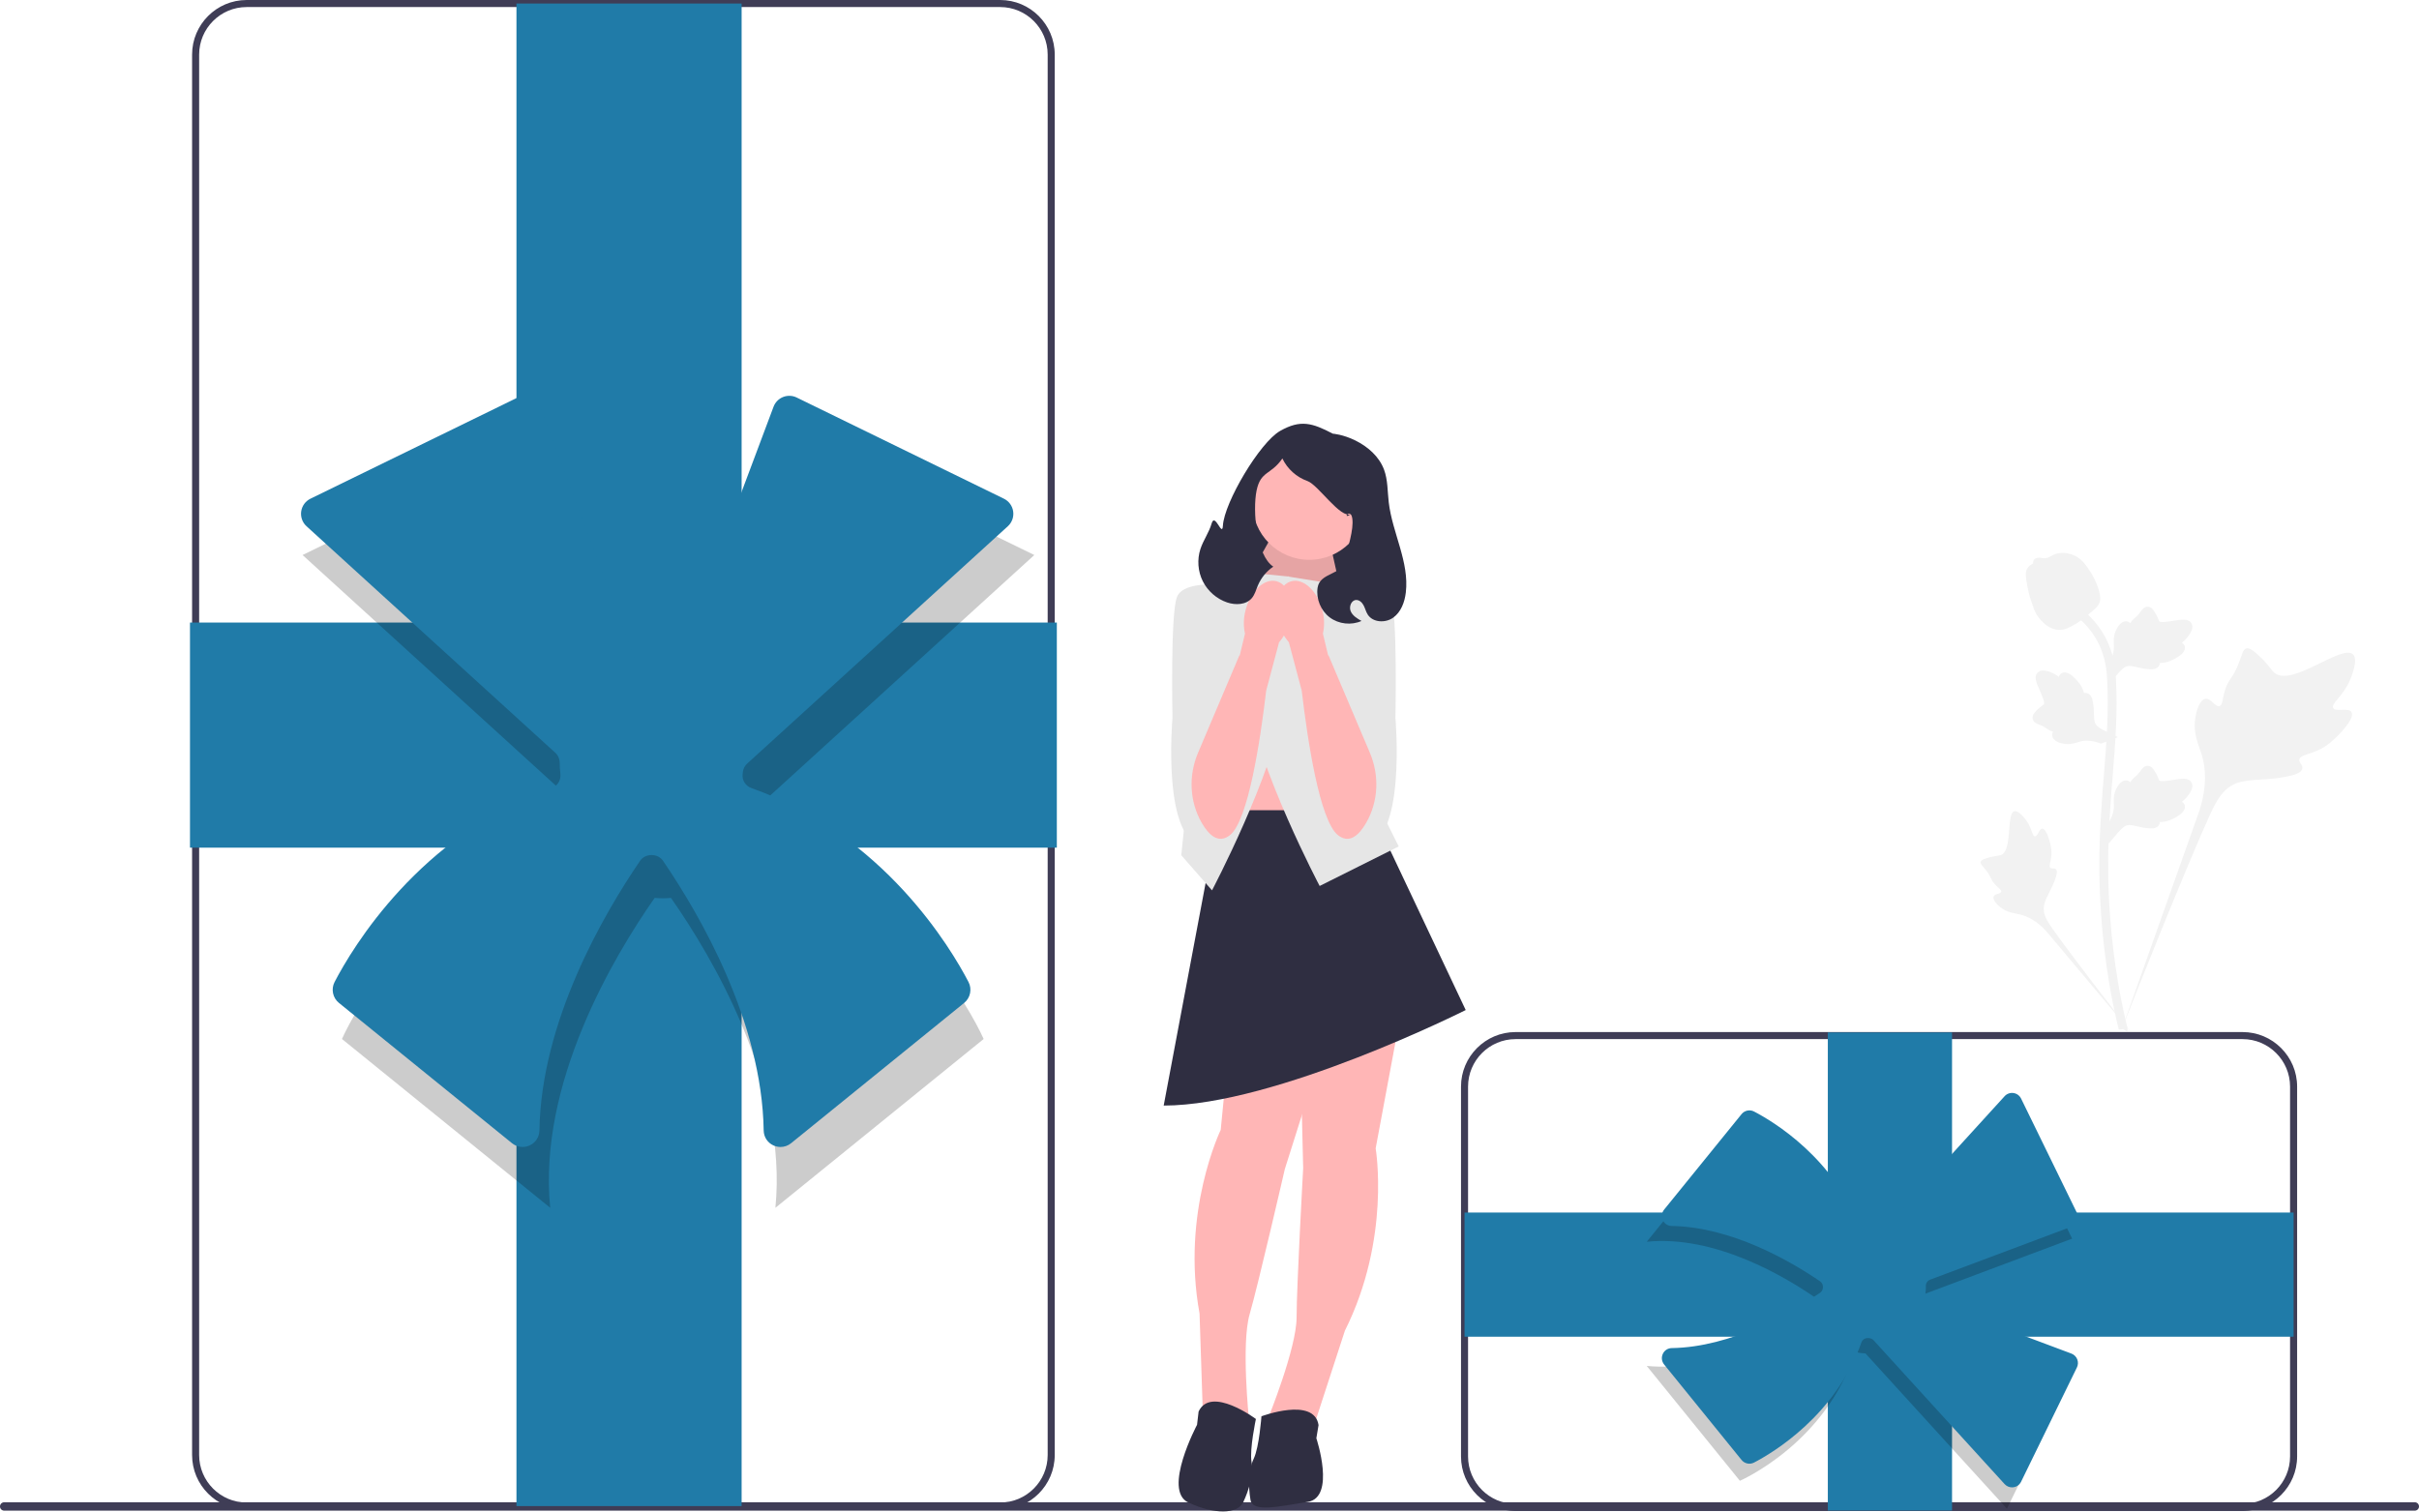
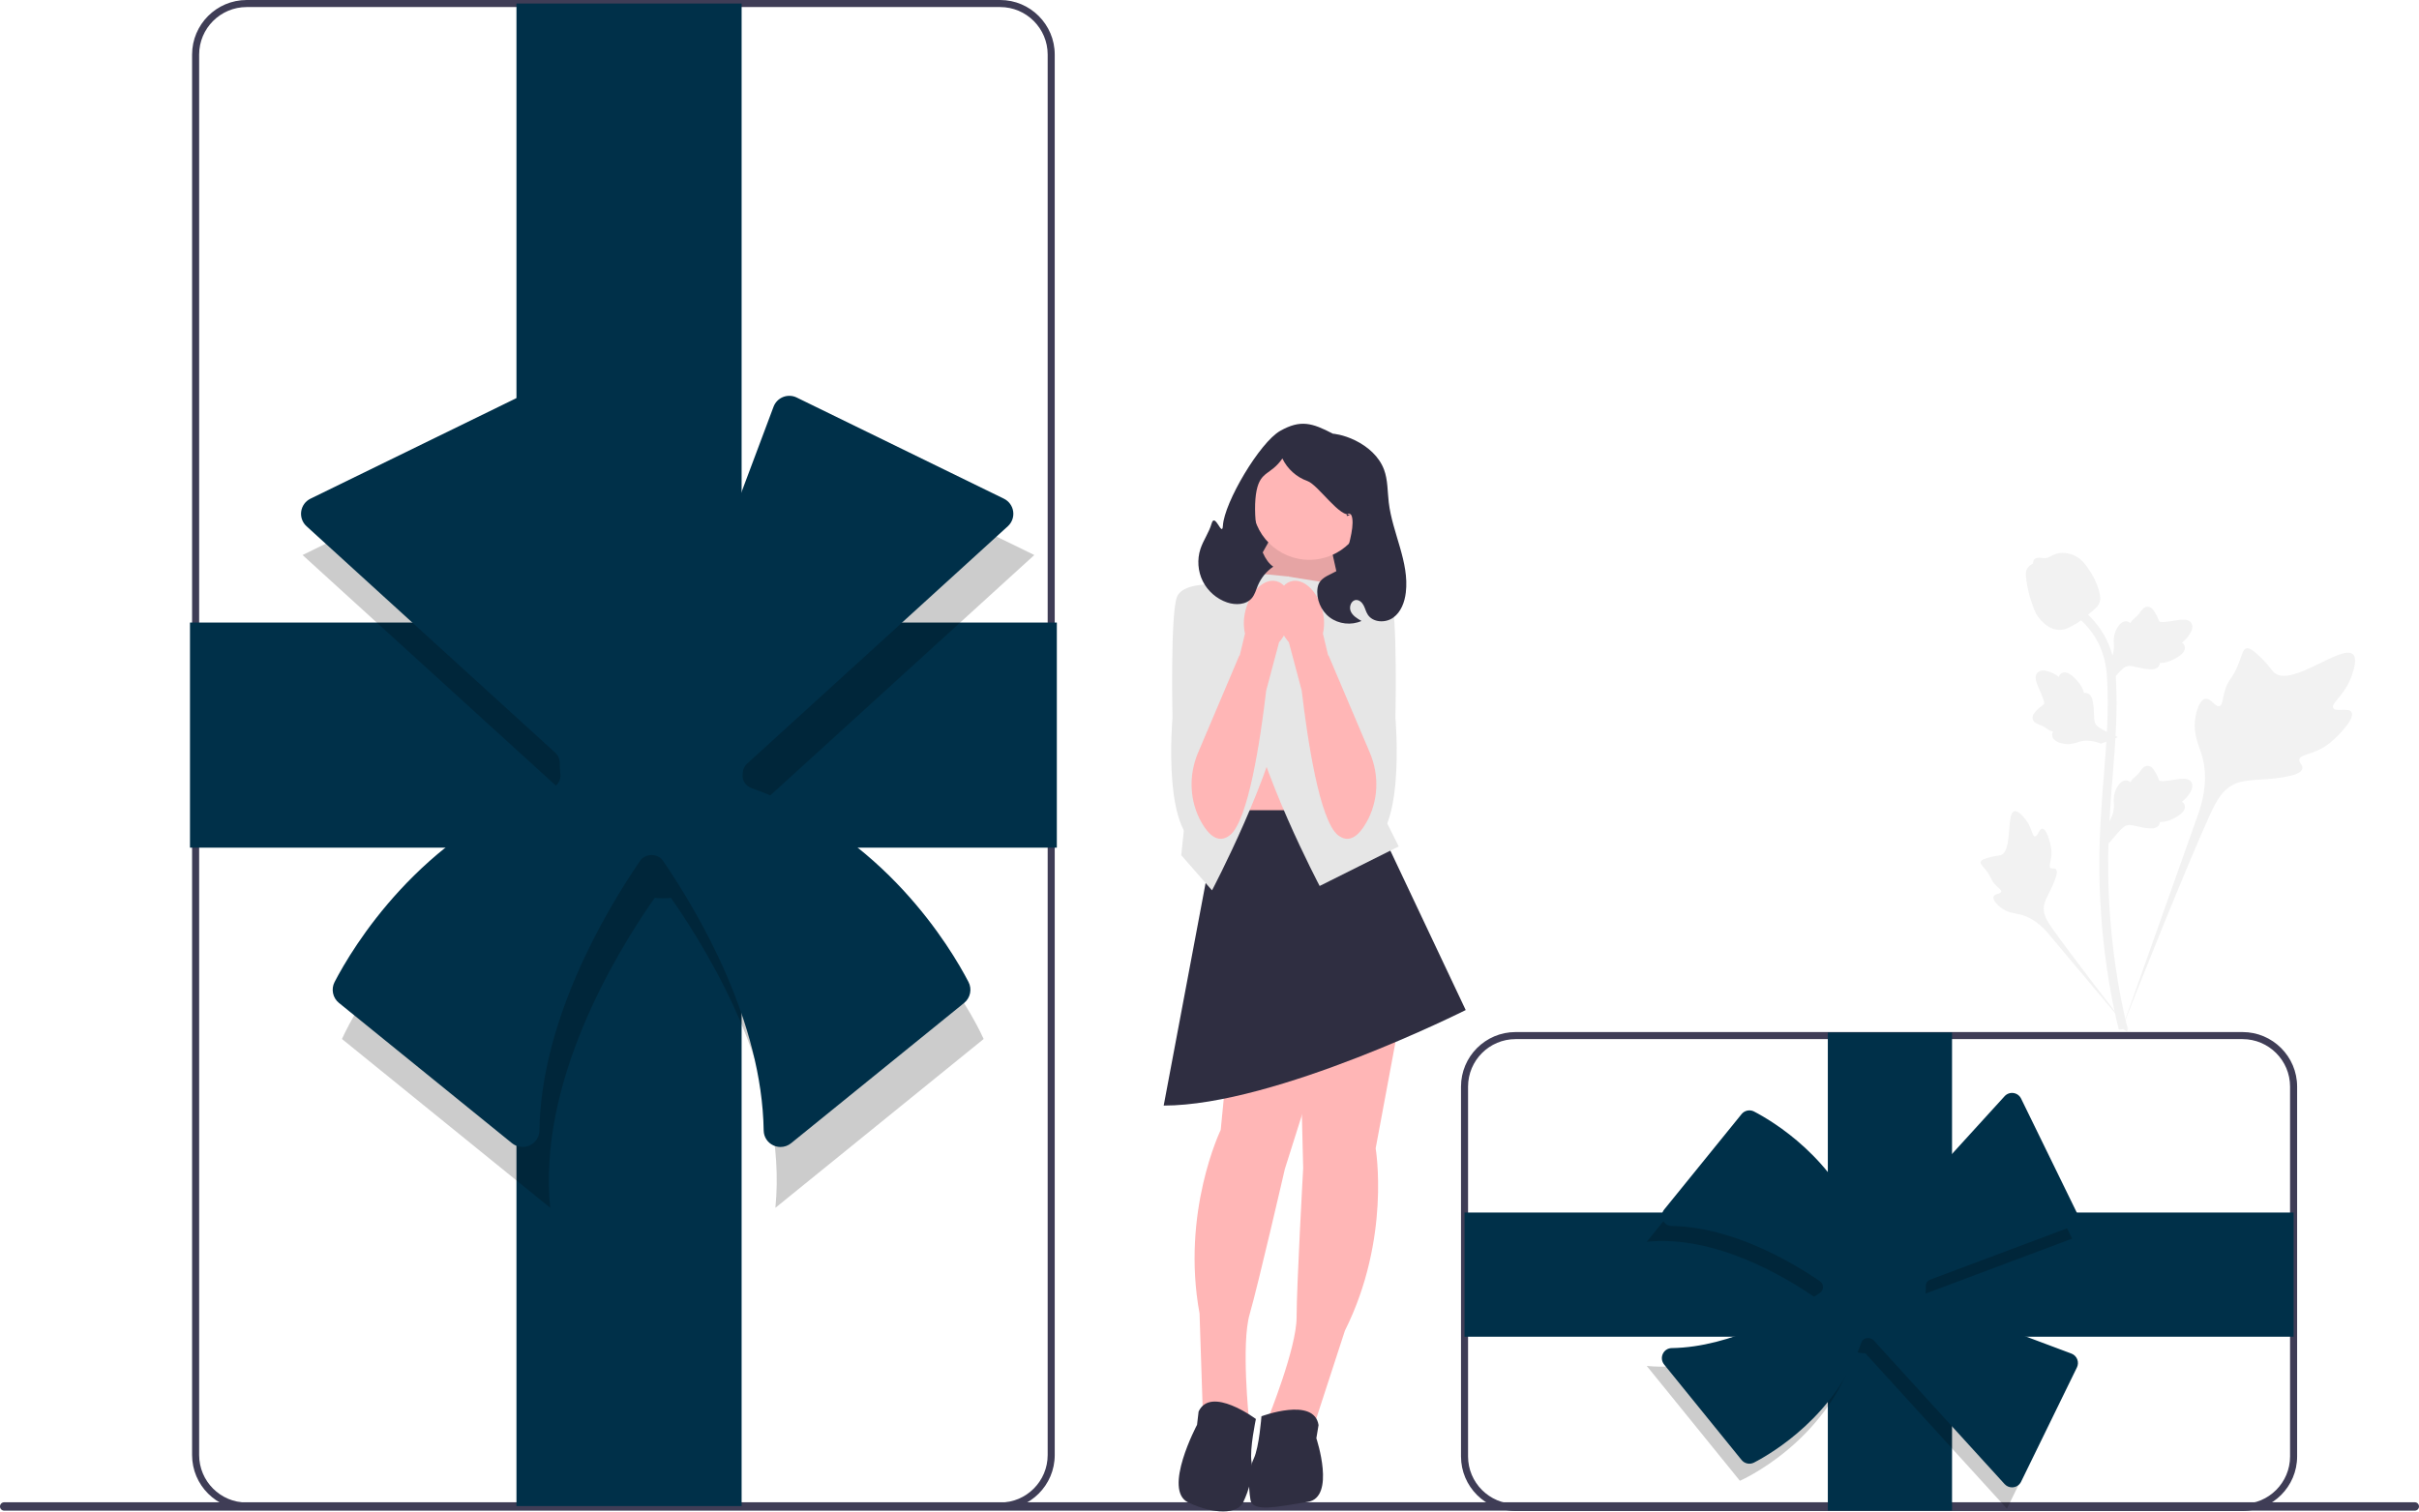
<svg xmlns="http://www.w3.org/2000/svg" width="685.67" height="428.525" viewBox="0 0 685.67 428.525">
  <path d="M0,427.11c0,.66,.53,1.19,1.19,1.19H684.48c.66,0,1.19-.53,1.19-1.19,0-.66-.53-1.19-1.19-1.19H1.19c-.66,0-1.19,.53-1.19,1.19Z" fill="#3f3d56" />
  <path d="M283.497,428H69.917c-8.529,0-15.468-6.939-15.468-15.469V15.468c0-8.529,6.939-15.468,15.468-15.468h213.58c8.529,0,15.468,6.939,15.468,15.468V412.531c0,8.529-6.939,15.469-15.468,15.469ZM69.917,2c-7.426,0-13.468,6.042-13.468,13.468V412.531c0,7.427,6.042,13.469,13.468,13.469h213.58c7.426,0,13.468-6.042,13.468-13.469V15.468c0-7.426-6.042-13.468-13.468-13.468H69.917Z" fill="#3f3d56" />
  <g>
    <path d="M666.534,201.907c-.844-1.424-4.497,.101-5.168-1.191-.669-1.287,2.724-3.249,4.663-7.73,.35-.808,2.553-5.9,.922-7.472-3.092-2.978-17.24,9.313-22.191,5.29-1.087-.883-1.846-2.645-5.134-5.506-1.308-1.138-2.099-1.652-2.865-1.461-1.086,.271-1.172,1.725-2.337,4.584-1.747,4.287-2.78,4.028-3.798,7.449-.756,2.539-.583,4.016-1.472,4.303-1.258,.407-2.416-2.286-4.011-2.045-1.627,.246-2.611,3.382-2.922,5.73-.583,4.406,1.035,7.313,1.932,10.371,.975,3.322,1.553,8.375-.698,15.528l-22.277,62.766c4.918-12.879,19.158-48.185,25.142-61.305,1.727-3.787,3.635-7.629,7.551-9.145,3.77-1.46,8.949-.588,15.55-2.179,.771-.186,2.911-.73,3.18-1.988,.223-1.04-1.036-1.621-.842-2.595,.259-1.307,2.734-1.323,5.775-2.831,2.144-1.063,3.48-2.328,4.629-3.415,.346-.328,5.495-5.262,4.371-7.157h-0Z" fill="#f2f2f2" />
    <path d="M578.889,234.949c-.942,.004-1.248,2.236-2.076,2.193-.825-.043-.808-2.275-2.448-4.519-.296-.405-2.159-2.955-3.401-2.608-2.354,.658-.404,11.148-3.806,12.418-.747,.279-1.831,.143-4.184,.931-.936,.314-1.417,.554-1.544,.985-.18,.611,.508,1.073,1.575,2.47,1.6,2.094,1.175,2.527,2.56,4.013,1.028,1.104,1.803,1.445,1.687,1.964-.163,.735-1.819,.526-2.161,1.379-.349,.87,.907,2.257,1.969,3.087,1.994,1.558,3.888,1.602,5.647,2.044,1.912,.48,4.559,1.654,7.42,4.823l24.378,29.044c-4.902-6.13-18.122-23.306-22.835-30.029-1.36-1.941-2.696-3.985-2.31-6.345,.371-2.272,2.293-4.562,3.417-8.261,.131-.432,.481-1.639-.058-2.134-.446-.409-1.094,.041-1.517-.335-.567-.504,.14-1.724,.277-3.651,.097-1.359-.138-2.38-.341-3.258-.061-.265-.997-4.215-2.251-4.21v0h-0Z" fill="#f2f2f2" />
    <path d="M597.688,239.17l-.568-5.068,.259-.384c1.2-1.777,1.812-3.512,1.82-5.159,.001-.262-.011-.524-.023-.79-.049-1.057-.11-2.371,.575-3.903,.384-.854,1.463-2.831,3.086-2.587,.437,.061,.767,.262,1.018,.497,.037-.059,.075-.117,.115-.181,.505-.771,.905-1.101,1.291-1.419,.296-.245,.602-.497,1.082-1.094,.21-.262,.374-.492,.513-.685,.42-.585,.968-1.282,1.935-1.27,1.033,.049,1.574,.903,1.932,1.468,.64,1.008,.93,1.735,1.122,2.217,.07,.176,.149,.374,.19,.436,.333,.489,3.038,.032,4.057-.135,2.289-.382,4.27-.712,5.087,.732,.585,1.033,.151,2.398-1.33,4.168-.461,.551-.952,.969-1.388,1.297,.361,.215,.684,.546,.815,1.065h0c.308,1.228-.748,2.459-3.137,3.663-.593,.301-1.392,.702-2.512,.896-.527,.091-1.002,.113-1.408,.125-.009,.235-.064,.489-.207,.751-.42,.771-1.293,1.138-2.61,1.05-1.449-.076-2.642-.352-3.694-.595-.919-.21-1.711-.389-2.332-.347-1.153,.093-2.041,1.016-3.083,2.212l-2.603,3.042h-0Z" fill="#f2f2f2" />
    <path d="M600.322,208.994l-4.758,1.835-.437-.153c-2.023-.71-3.857-.862-5.452-.451-.254,.065-.504,.143-.759,.223-1.01,.315-2.266,.708-3.922,.434-.924-.155-3.11-.697-3.285-2.329-.052-.438,.059-.809,.222-1.111-.066-.021-.133-.042-.204-.065-.874-.293-1.295-.597-1.7-.889-.312-.224-.633-.456-1.333-.769-.307-.137-.571-.237-.793-.322-.672-.258-1.486-.611-1.719-1.549-.215-1.011,.474-1.751,.93-2.241,.813-.875,1.442-1.34,1.86-1.648,.153-.112,.324-.239,.373-.294,.389-.446-.74-2.947-1.159-3.891-.95-2.118-1.772-3.95-.582-5.106,.851-.828,2.282-.754,4.369,.229,.65,.307,1.179,.675,1.607,1.013,.117-.404,.354-.8,.823-1.058h0c1.11-.61,2.569,.099,4.339,2.105,.442,.498,1.033,1.169,1.504,2.203,.221,.487,.363,.941,.478,1.331,.229-.051,.49-.063,.779,.009,.852,.21,1.429,.962,1.677,2.258,.294,1.421,.329,2.645,.362,3.724,.029,.942,.058,1.753,.255,2.344,.382,1.091,1.5,1.717,2.922,2.421l3.603,1.746-0,0h0Z" fill="#f2f2f2" />
    <path d="M597.688,194.063l-.568-5.068,.259-.384c1.2-1.777,1.812-3.512,1.82-5.159,.001-.262-.011-.524-.023-.79-.049-1.057-.11-2.371,.575-3.903,.384-.854,1.463-2.831,3.086-2.587,.437,.061,.767,.262,1.018,.497,.037-.059,.075-.117,.115-.181,.505-.771,.905-1.101,1.291-1.419,.296-.245,.602-.497,1.082-1.094,.21-.262,.374-.492,.513-.685,.42-.585,.968-1.282,1.935-1.27,1.033,.049,1.574,.903,1.932,1.468,.64,1.008,.93,1.735,1.122,2.217,.07,.176,.149,.374,.19,.436,.333,.489,3.038,.032,4.057-.135,2.289-.382,4.27-.712,5.087,.732,.585,1.033,.151,2.398-1.33,4.168-.461,.551-.952,.969-1.388,1.297,.361,.215,.684,.546,.815,1.065h0c.308,1.228-.748,2.459-3.137,3.663-.593,.301-1.392,.702-2.512,.896-.527,.091-1.002,.113-1.408,.125-.009,.235-.064,.489-.207,.751-.42,.771-1.293,1.138-2.61,1.05-1.449-.076-2.642-.352-3.694-.595-.919-.21-1.711-.389-2.332-.347-1.153,.093-2.041,1.016-3.083,2.212l-2.603,3.042h-0Z" fill="#f2f2f2" />
    <path d="M602.874,292.44l-1.062-.666-.257-1.226,.257,1.226-1.238,.142c-.02-.115-.087-.379-.188-.793-.554-2.266-2.244-9.162-3.654-20.023-.984-7.581-1.541-15.376-1.656-23.17-.115-7.807,.255-13.717,.551-18.467,.224-3.583,.496-6.994,.762-10.317,.71-8.878,1.379-17.265,.881-26.55-.11-2.073-.341-6.387-2.862-10.978-1.462-2.663-3.476-5.027-5.987-7.023l1.561-1.963c2.771,2.207,5,4.826,6.623,7.782,2.795,5.09,3.047,9.791,3.168,12.05,.507,9.449-.17,17.916-.887,26.88-.264,3.311-.536,6.708-.759,10.276-.294,4.706-.66,10.565-.546,18.271,.113,7.701,.663,15.4,1.633,22.886,1.392,10.724,3.058,17.517,3.605,19.749,.291,1.192,.352,1.441,.054,1.914v-0Z" fill="#f2f2f2" />
    <path d="M583.825,178.577c-.103,0-.207-.002-.312-.01-2.134-.115-4.11-1.392-5.875-3.796-.827-1.131-1.251-2.42-2.095-4.992-.131-.396-.767-2.408-1.154-5.176-.253-1.808-.222-2.565,.137-3.233,.398-.744,1.041-1.263,1.766-1.613-.032-.24-.006-.487,.098-.739,.427-1.045,1.562-.908,2.177-.842,.311,.039,.699,.091,1.117,.069,.658-.032,1.012-.228,1.548-.521,.513-.281,1.15-.631,2.096-.825,1.865-.389,3.427,.14,3.942,.313,2.71,.903,4.046,3.01,5.593,5.45,.308,.489,1.367,2.271,2.065,4.713,.504,1.762,.433,2.545,.281,3.128-.308,1.197-1.036,1.882-2.885,3.394-1.931,1.583-2.9,2.376-3.732,2.858-1.937,1.118-3.153,1.821-4.768,1.821v0h-0Z" fill="#f2f2f2" />
  </g>
-   <rect x="53.853" y="176.506" width="245.708" height="63.82" fill="#207ba8" />
-   <rect x="146.392" y="1" width="63.82" height="426" fill="#207ba8" />
+   <rect x="53.853" y="176.506" width="245.708" height="63.82" fill="#003049" />
+   <rect x="146.392" y="1" width="63.82" height="426" fill="#003049" />
  <path d="M212.571,235.521c.452-1.758,.721-3.585,.787-5.468l79.82-72.694-68.607-33.506-30.237,80.632c-2.067-.54-4.224-.857-6.46-.857-1.187,0-2.346,.109-3.49,.266l-30.016-80.041-68.607,33.506,76.683,69.837c-.049,.649-.099,1.299-.099,1.961,0,2.201,.308,4.326,.832,6.364-47.005,14.69-66.248,59.052-66.248,59.052l59.034,47.865c-3.521-35.209,17.981-71.255,29.605-87.869,.761,.068,1.527,.116,2.306,.116s1.545-.048,2.306-.116c11.624,16.615,33.125,52.66,29.605,87.869l59.034-47.865s-19.243-44.362-66.248-59.052l-0-0Z" isolation="isolate" opacity=".2" />
-   <path d="M221.239,325.19c-.688,0-1.382-.149-2.038-.456-1.657-.773-2.704-2.386-2.733-4.208-.484-30.867-18.084-61.162-28.533-76.473-.698-1.022-1.903-1.633-3.224-1.633h-.006c-1.37,0-2.575,.61-3.272,1.633-10.448,15.311-28.049,45.605-28.533,76.473-.029,1.821-1.076,3.435-2.733,4.208-1.674,.784-3.604,.547-5.038-.614l-49.067-39.785c-1.751-1.421-2.266-3.909-1.222-5.918,4.96-9.552,24.055-41.745,61.53-54.983,1.672-.591,2.688-2.256,2.469-4.05-.122-1.002-.183-2.008-.183-2.99,.002-1.172-.445-2.236-1.229-2.949l-70.542-64.244c-1.17-1.065-1.734-2.637-1.511-4.203,.224-1.566,1.207-2.917,2.629-3.611l58.733-28.683c1.205-.589,2.61-.641,3.858-.146,1.247,.496,2.231,1.501,2.703,2.757l27.232,72.62c.562,1.499,2.003,2.478,3.64,2.437,1.234-.028,2.485,.043,3.733,.205,1.761,.235,3.422-.758,4.039-2.404l27.322-72.857c.471-1.256,1.456-2.261,2.703-2.757,1.247-.495,2.654-.442,3.858,.146l58.732,28.683c1.422,.694,2.406,2.045,2.629,3.612,.224,1.565-.341,3.137-1.511,4.202l-73.905,67.308c-.689,.627-1.118,1.483-1.208,2.41-.02,.2-.041,.4-.064,.6h0c-.203,1.686,.845,3.331,2.49,3.912,37.483,13.235,56.582,45.435,61.542,54.987,1.043,2.009,.529,4.497-1.222,5.918l-49.068,39.785c-.872,.707-1.929,1.07-3,1.07h0Z" fill="#207ba8" />
+   <path d="M221.239,325.19c-.688,0-1.382-.149-2.038-.456-1.657-.773-2.704-2.386-2.733-4.208-.484-30.867-18.084-61.162-28.533-76.473-.698-1.022-1.903-1.633-3.224-1.633h-.006c-1.37,0-2.575,.61-3.272,1.633-10.448,15.311-28.049,45.605-28.533,76.473-.029,1.821-1.076,3.435-2.733,4.208-1.674,.784-3.604,.547-5.038-.614l-49.067-39.785c-1.751-1.421-2.266-3.909-1.222-5.918,4.96-9.552,24.055-41.745,61.53-54.983,1.672-.591,2.688-2.256,2.469-4.05-.122-1.002-.183-2.008-.183-2.99,.002-1.172-.445-2.236-1.229-2.949l-70.542-64.244c-1.17-1.065-1.734-2.637-1.511-4.203,.224-1.566,1.207-2.917,2.629-3.611l58.733-28.683c1.205-.589,2.61-.641,3.858-.146,1.247,.496,2.231,1.501,2.703,2.757l27.232,72.62c.562,1.499,2.003,2.478,3.64,2.437,1.234-.028,2.485,.043,3.733,.205,1.761,.235,3.422-.758,4.039-2.404l27.322-72.857c.471-1.256,1.456-2.261,2.703-2.757,1.247-.495,2.654-.442,3.858,.146l58.732,28.683c1.422,.694,2.406,2.045,2.629,3.612,.224,1.565-.341,3.137-1.511,4.202l-73.905,67.308c-.689,.627-1.118,1.483-1.208,2.41-.02,.2-.041,.4-.064,.6h0c-.203,1.686,.845,3.331,2.49,3.912,37.483,13.235,56.582,45.435,61.542,54.987,1.043,2.009,.529,4.497-1.222,5.918l-49.068,39.785c-.872,.707-1.929,1.07-3,1.07h0Z" fill="#003049" />
  <path d="M635.656,428.392h-206.063c-8.529,0-15.469-6.939-15.469-15.469v-104.846c0-8.529,6.939-15.469,15.469-15.469h206.063c8.529,0,15.468,6.939,15.468,15.469v104.846c0,8.529-6.939,15.469-15.468,15.469Zm-206.063-133.783c-7.427,0-13.469,6.042-13.469,13.469v104.846c0,7.427,6.042,13.469,13.469,13.469h206.063c7.426,0,13.468-6.042,13.468-13.469v-104.846c0-7.427-6.042-13.469-13.468-13.469h-206.063Z" fill="#3f3d56" />
-   <rect x="518.102" y="292.728" width="35.206" height="135.543" fill="#207ba8" />
-   <rect x="415.124" y="343.777" width="235" height="35.206" fill="#207ba8" />
+   <rect x="518.102" y="292.728" width="35.206" height="135.543" fill="#003049" />
+   <rect x="415.124" y="343.777" width="235" height="35.206" fill="#003049" />
  <path d="M525.752,383.284c.97,.249,1.978,.398,3.016,.434l40.101,44.032,18.483-37.846-44.48-16.68c.298-1.14,.473-2.33,.473-3.563,0-.655-.06-1.294-.147-1.925l44.154-16.558-18.483-37.846-38.525,42.302c-.358-.027-.717-.055-1.082-.055-1.214,0-2.386,.17-3.51,.459-8.104-25.93-32.576-36.545-32.576-36.545l-26.404,32.566c19.423-1.942,39.307,9.919,48.472,16.331-.038,.42-.064,.842-.064,1.272s.027,.852,.064,1.272c-9.165,6.412-29.05,18.273-48.472,16.331l26.404,32.566s24.472-10.615,32.576-36.545l-0-0Z" isolation="isolate" opacity=".2" />
-   <path d="M570.315,421.696c-.797,0-1.564-.334-2.109-.933l-37.132-40.772c-.306-.336-.752-.549-1.255-.6l-.16-.017c-.907-.101-1.734,.39-2.019,1.195-7.329,20.779-25.172,31.354-30.466,34.101-1.193,.621-2.674,.309-3.523-.741l-21.949-27.071c-.696-.857-.836-2.014-.368-3.018,.462-.989,1.424-1.613,2.51-1.63,16.969-.262,33.642-9.947,42.07-15.697,.507-.347,.81-.944,.809-1.599,.001-.684-.301-1.281-.809-1.627-8.427-5.75-25.098-15.436-42.07-15.697-1.086-.017-2.047-.642-2.509-1.631-.469-1.004-.328-2.16,.368-3.018l21.95-27.071c.85-1.047,2.332-1.359,3.522-.742,5.293,2.747,23.133,13.321,30.463,34.094,.284,.805,1.096,1.307,1.913,1.208,.889-.112,1.775-.138,2.631-.074l36.026-39.559c.638-.7,1.579-1.039,2.515-.903,.938,.135,1.745,.723,2.16,1.573l15.825,32.402c.353,.722,.384,1.563,.087,2.31-.297,.745-.898,1.334-1.65,1.615l-40.062,15.023c-.737,.276-1.218,.997-1.198,1.792l.003,.29c0,.623-.043,1.257-.129,1.884-.11,.807,.393,1.609,1.196,1.911l40.19,15.071c.751,.282,1.353,.871,1.65,1.617,.296,.746,.265,1.587-.087,2.309l-15.825,32.402c-.415,.851-1.223,1.438-2.16,1.572-.135,.02-.271,.029-.406,.029Z" fill="#207ba8" />
+   <path d="M570.315,421.696c-.797,0-1.564-.334-2.109-.933l-37.132-40.772c-.306-.336-.752-.549-1.255-.6l-.16-.017c-.907-.101-1.734,.39-2.019,1.195-7.329,20.779-25.172,31.354-30.466,34.101-1.193,.621-2.674,.309-3.523-.741l-21.949-27.071c-.696-.857-.836-2.014-.368-3.018,.462-.989,1.424-1.613,2.51-1.63,16.969-.262,33.642-9.947,42.07-15.697,.507-.347,.81-.944,.809-1.599,.001-.684-.301-1.281-.809-1.627-8.427-5.75-25.098-15.436-42.07-15.697-1.086-.017-2.047-.642-2.509-1.631-.469-1.004-.328-2.16,.368-3.018l21.95-27.071c.85-1.047,2.332-1.359,3.522-.742,5.293,2.747,23.133,13.321,30.463,34.094,.284,.805,1.096,1.307,1.913,1.208,.889-.112,1.775-.138,2.631-.074l36.026-39.559c.638-.7,1.579-1.039,2.515-.903,.938,.135,1.745,.723,2.16,1.573l15.825,32.402c.353,.722,.384,1.563,.087,2.31-.297,.745-.898,1.334-1.65,1.615l-40.062,15.023c-.737,.276-1.218,.997-1.198,1.792l.003,.29c0,.623-.043,1.257-.129,1.884-.11,.807,.393,1.609,1.196,1.911l40.19,15.071c.751,.282,1.353,.871,1.65,1.617,.296,.746,.265,1.587-.087,2.309l-15.825,32.402c-.415,.851-1.223,1.438-2.16,1.572-.135,.02-.271,.029-.406,.029Z" fill="#003049" />
  <g>
    <path d="M383.69,171.688h-32.227v-10.611c0-17.786,14.44-32.226,32.226-32.226h0v42.838h0v0Z" fill="#2f2e41" />
    <polygon points="376.547 151.88 382.088 176.802 349.619 171.41 362.85 147.84 376.547 151.88" fill="#ffb6b6" />
    <polygon points="376.547 151.88 382.088 176.802 349.619 171.41 362.85 147.84 376.547 151.88" isolation="isolate" opacity=".1" />
    <rect x="345.417" y="205.118" width="31.13" height="46.072" fill="#ffb6b6" />
    <path d="M396.781,288.857l-6.848,36.733s4.358,25.526-8.716,51.675l-8.716,26.771-13.074-1.868s8.094-19.923,8.094-28.639,1.868-42.336,1.868-42.336l-.934-38.363,28.328-3.973v-0Z" fill="#ffb6b6" />
    <path d="M357.558,401.546s14.942-5.603,16.187,2.49l-.623,3.736s5.603,16.81-2.49,18.055-15.565,3.113-16.187-.623-.613-8.399,.939-11.67,2.174-11.988,2.174-11.988Z" fill="#2f2e41" />
    <path d="M349.651,283.159l-3.637,37.188s-11.285,23.307-5.999,52.06l.927,28.139,13.078,1.842s-2.234-21.388,.19-29.76c2.424-8.372,9.98-41.185,9.98-41.185l11.566-36.59-26.105-11.695v-0Z" fill="#ffb6b6" />
    <path d="M355.987,402.31s-12.794-9.538-16.241-2.11l-.441,3.761s-9.88,18.591-2.452,22.038,13.908,3.316,15.544-.099,2.924-7.897,2.344-11.471,1.246-12.12,1.246-12.12l0,0Z" fill="#2f2e41" />
    <path d="M388.687,229.711l26.771,56.656s-53.854,27.083-85.606,27.083l15.766-83.738h43.069l-0,0Z" fill="#2f2e41" />
    <path d="M364.718,163.405l15.565,2.49-1.245,39.223,17.433,34.865-22.413,11.207s-17.433-32.997-20.545-53.543-1.245-35.488-1.245-35.488l12.452,1.245-0,0Z" fill="#e6e6e6" />
    <path d="M352.888,164.65l-15.565,2.49,1.245,39.223-3.736,36.11,8.716,9.961s17.433-32.997,20.545-53.543,1.245-35.488,1.245-35.488l-12.452,1.245,0,0Z" fill="#e6e6e6" />
    <path d="M376.858,166.829l3.424-.934s12.14-1.556,14.008,3.424c1.868,4.981,1.245,34.242,1.245,34.242,0,0,3.213,35.914-9.289,36.323s-10.011-29.475-10.011-29.475l.623-43.581Z" fill="#e6e6e6" />
    <circle cx="371.114" cy="142.606" r="16.113" fill="#ffb6b6" />
    <path d="M366.073,164.782c3.457-.877,7.376,2.815,8.754,8.248,.581,2.163,.635,4.433,.158,6.621l1.485,6.176,.109-.006,11.716,27.611c2.724,6.42,2.436,13.79-1.038,19.837-2.067,3.597-4.78,6.015-7.966,3.547-5.286-4.096-8.739-27.549-10.316-41.021l-3.645-13.694c-1.463-1.696-2.499-3.718-3.02-5.897-1.379-5.431,.306-10.545,3.762-11.422h-0Z" fill="#ffb6b6" />
    <path d="M351.021,166.829l-3.424-.934s-12.14-1.556-14.008,3.424-1.245,34.242-1.245,34.242c0,0-3.213,35.914,9.289,36.323,12.502,.409,10.011-29.475,10.011-29.475l-.623-43.581Z" fill="#e6e6e6" />
    <path d="M361.806,164.782c-3.457-.877-7.376,2.815-8.754,8.248-.581,2.163-.635,4.433-.158,6.621l-1.485,6.176-.109-.006-11.716,27.611c-2.724,6.42-2.436,13.79,1.038,19.837,2.067,3.597,4.78,6.015,7.966,3.547,5.286-4.096,8.739-27.549,10.316-41.021l3.645-13.694c1.463-1.696,2.499-3.718,3.02-5.897,1.379-5.431-.306-10.545-3.762-11.422h0Z" fill="#ffb6b6" />
    <path d="M340.265,155.642c.82-2.492,2.438-4.674,3.162-7.196,.961-3.348,3.008,4.079,3.207,.602,.379-6.61,10.468-23.613,16.227-26.878,5.759-3.266,9.067-2.281,14.934,.786,0,0,2.848,.181,6.394,1.932s6.737,4.554,8.117,8.26c1.093,2.938,.972,6.164,1.337,9.277,1.018,8.673,5.879,16.921,4.836,25.59-.326,2.705-1.354,5.502-3.565,7.093-2.212,1.591-5.785,1.418-7.24-.885-.497-.786-.707-1.718-1.133-2.545-.426-.826-1.195-1.597-2.124-1.571-1.397,.039-2.108,1.913-1.557,3.197s1.845,2.06,3.061,2.749c-2.894,1.302-6.485,.897-9.016-1.018-2.531-1.915-3.898-5.26-3.432-8.399,.656-4.424,7.102-3.508,7.861-7.916,.553-3.209,2.494-8.578,1.965-11.79-.529-3.213-3.068,.677-.393-1.179-2.943,1.419-9.238-8.287-12.318-9.374-3.081-1.087-5.693-3.441-7.094-6.392-3.268,4.737-6.142,3.45-7.312,9.085-1.17,5.634-.088,18.435,4.73,21.58-1.928,1.316-3.466,3.197-4.371,5.349-.513,1.219-.845,2.553-1.696,3.566-1.625,1.934-4.625,2.051-7.017,1.238-2.965-1.008-5.501-3.223-6.899-6.025s-1.642-6.16-.663-9.136l-0,0Z" fill="#2f2e41" />
  </g>
</svg>
